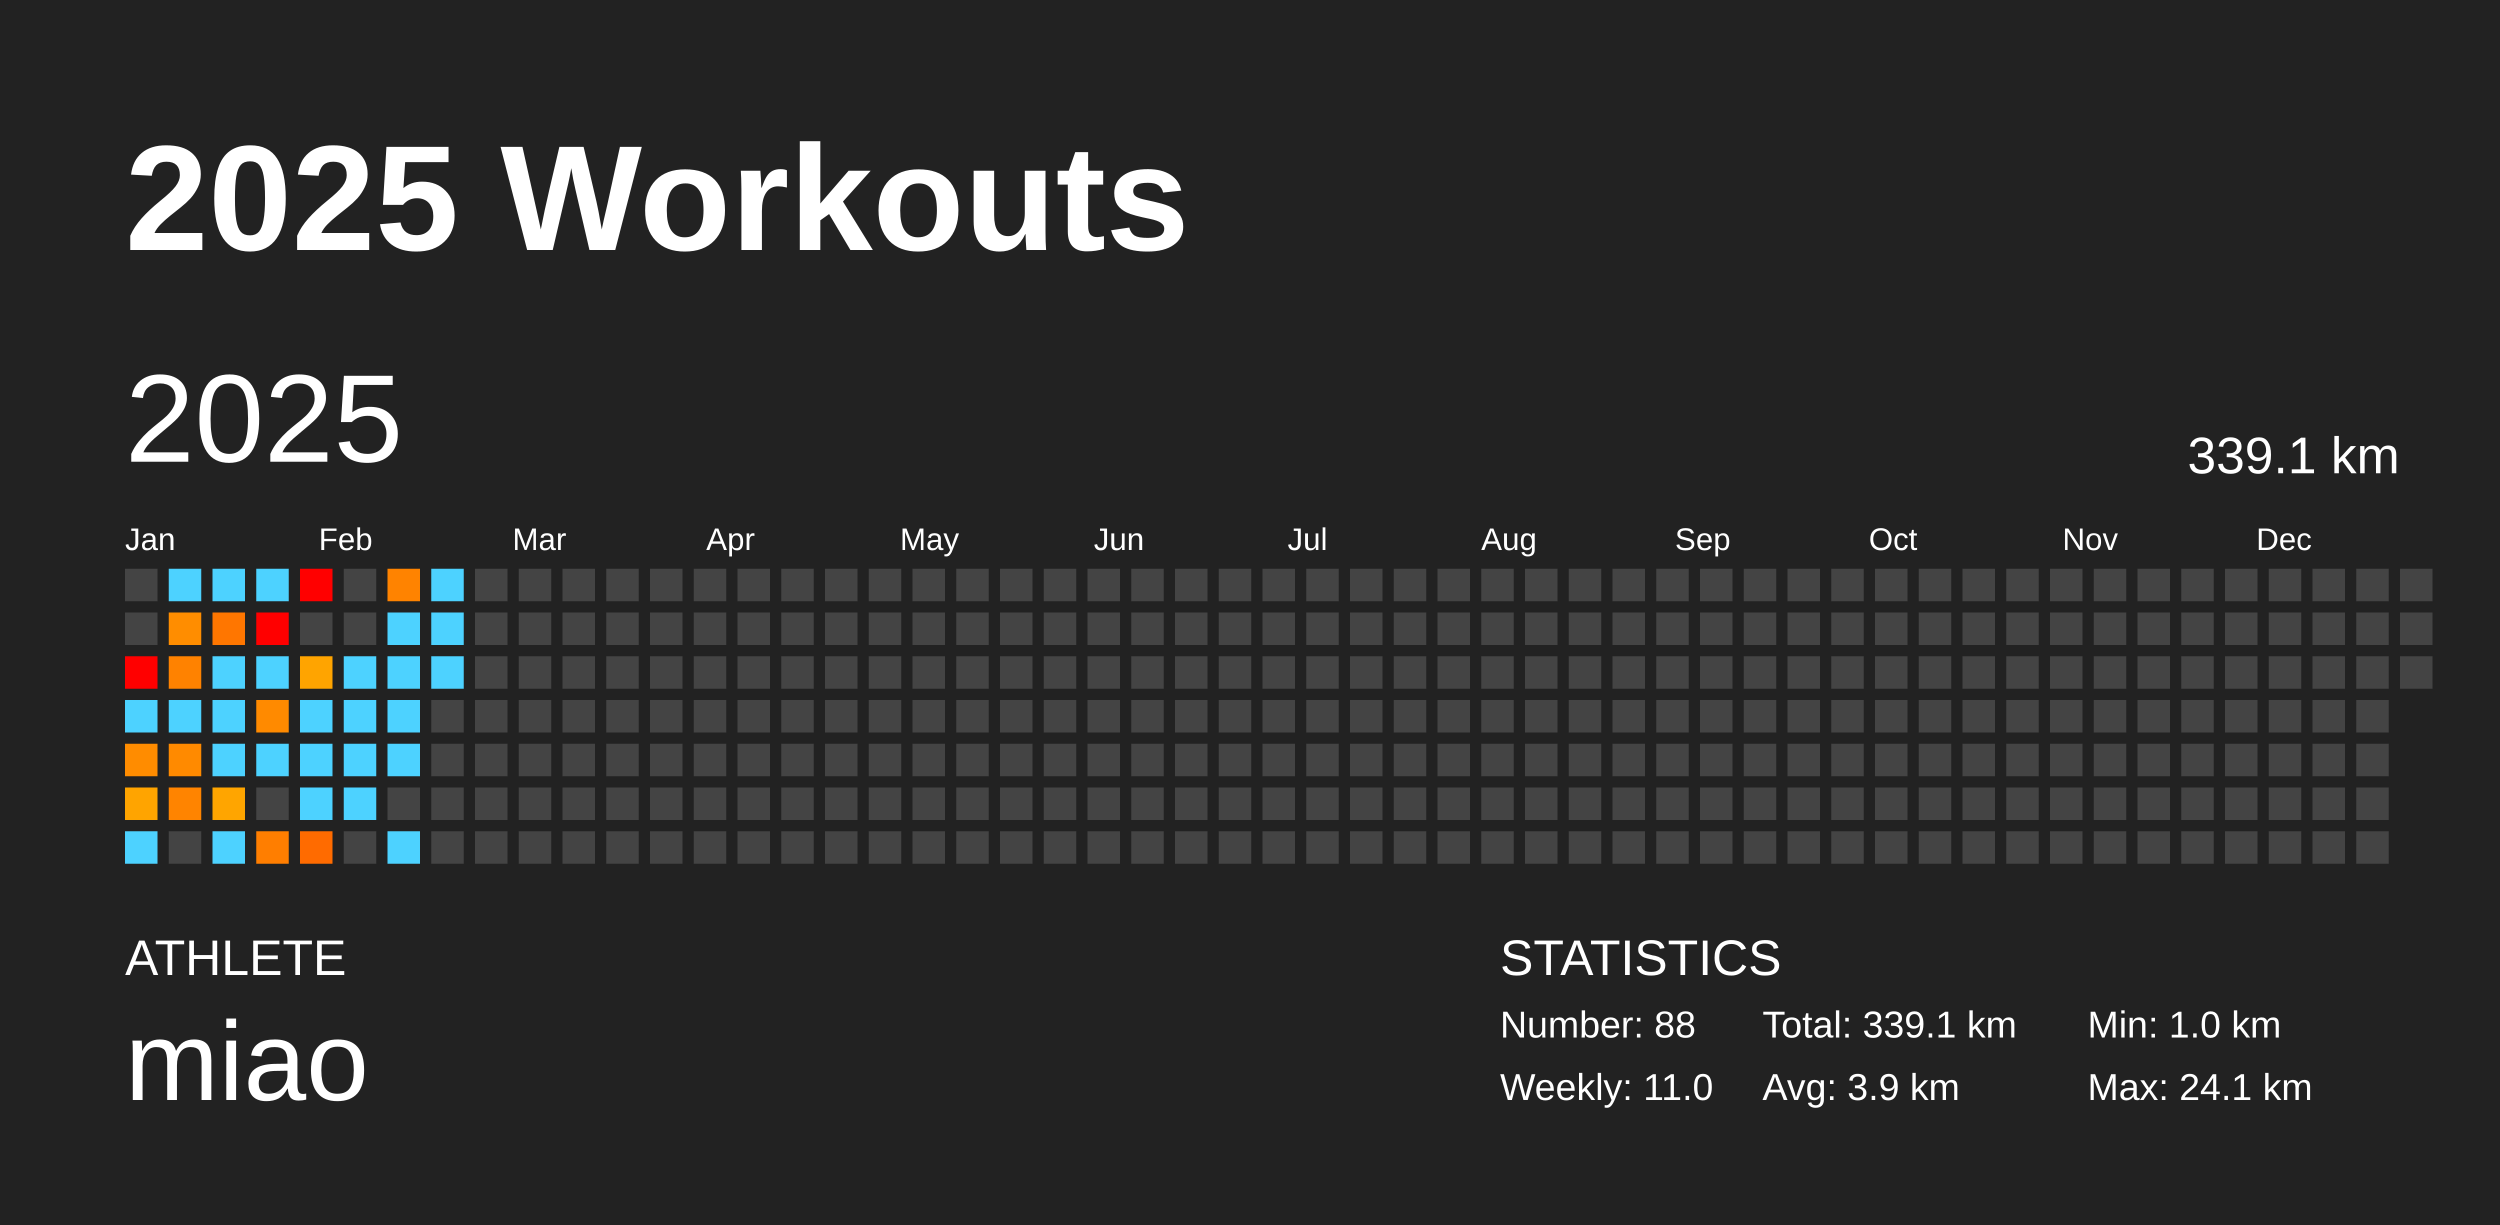
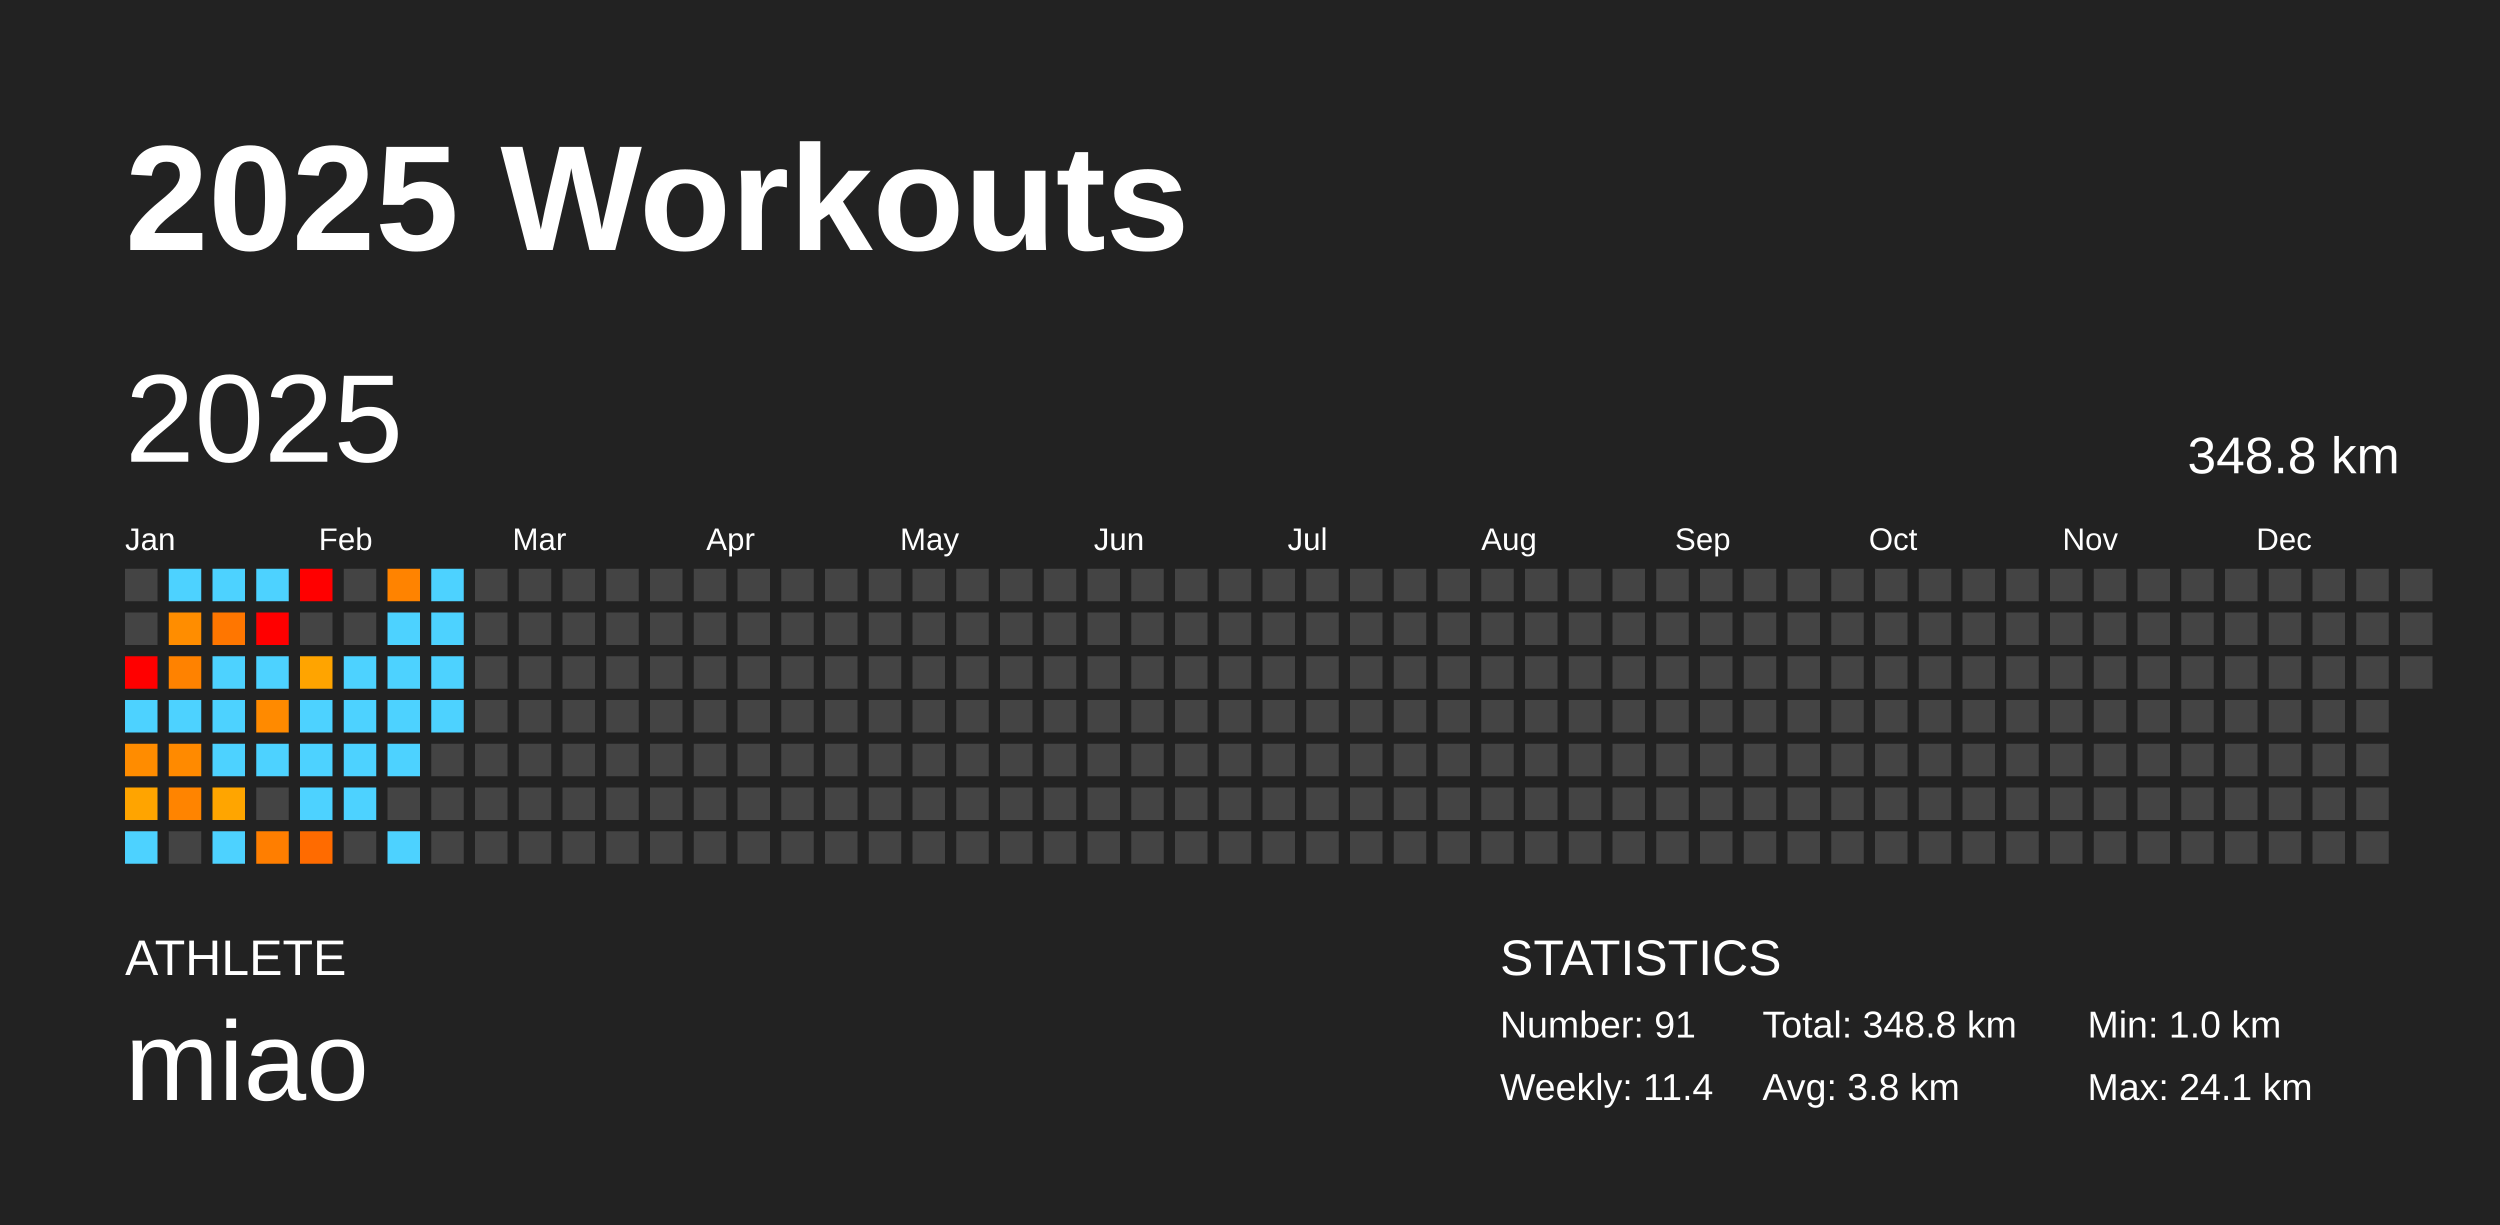
<svg xmlns="http://www.w3.org/2000/svg" baseProfile="full" height="98mm" version="1.1" viewBox="0,0,200,98" width="200mm">
  <defs />
  <rect fill="#222222" height="98" width="200" x="0" y="0" />
  <text fill="#FFFFFF" style="font-size:12px; font-family:Arial; font-weight:bold;" x="10" y="20">2025 Workouts</text>
  <text fill="#FFFFFF" style="font-size:4px; font-family:Arial" x="10" y="78">ATHLETE</text>
  <text fill="#FFFFFF" style="font-size:9px; font-family:Arial" x="10" y="88">miao</text>
  <text fill="#FFFFFF" style="font-size:4px; font-family:Arial" x="120" y="78">STATISTICS</text>
-   <text fill="#FFFFFF" style="font-size:3px; font-family:Arial" x="120" y="83">Number: 88</text>
-   <text fill="#FFFFFF" style="font-size:3px; font-family:Arial" x="120" y="88">Weekly: 11.0</text>
-   <text fill="#FFFFFF" style="font-size:3px; font-family:Arial" x="141" y="83">Total: 339.1 km</text>
-   <text fill="#FFFFFF" style="font-size:3px; font-family:Arial" x="141" y="88">Avg: 3.9 km</text>
+   <text fill="#FFFFFF" style="font-size:3px; font-family:Arial" x="120" y="83">Number: 91</text>
+   <text fill="#FFFFFF" style="font-size:3px; font-family:Arial" x="120" y="88">Weekly: 11.4</text>
+   <text fill="#FFFFFF" style="font-size:3px; font-family:Arial" x="141" y="83">Total: 348.8 km</text>
+   <text fill="#FFFFFF" style="font-size:3px; font-family:Arial" x="141" y="88">Avg: 3.8 km</text>
  <text fill="#FFFFFF" style="font-size:3px; font-family:Arial" x="167" y="83">Min: 1.0 km</text>
  <text fill="#FFFFFF" style="font-size:3px; font-family:Arial" x="167" y="88">Max: 24.1 km</text>
  <text dominant-baseline="hanging" fill="#FFFFFF" style="font-size:10.0px; font-family:Arial;" x="10" y="30">2025</text>
-   <text dominant-baseline="hanging" fill="#FFFFFF" style="font-size:4.125px; font-family:Arial;" x="175" y="35">339.1 km</text>
+   <text dominant-baseline="hanging" fill="#FFFFFF" style="font-size:4.125px; font-family:Arial;" x="175" y="35">348.8 km</text>
  <text fill="#FFFFFF" style="font-size:2.5px; font-family:Arial" x="10.0" y="44">Jan</text>
  <text fill="#FFFFFF" style="font-size:2.5px; font-family:Arial" x="25.5" y="44">Feb</text>
  <text fill="#FFFFFF" style="font-size:2.5px; font-family:Arial" x="41.0" y="44">Mar</text>
  <text fill="#FFFFFF" style="font-size:2.5px; font-family:Arial" x="56.5" y="44">Apr</text>
  <text fill="#FFFFFF" style="font-size:2.5px; font-family:Arial" x="72.0" y="44">May</text>
  <text fill="#FFFFFF" style="font-size:2.5px; font-family:Arial" x="87.5" y="44">Jun</text>
  <text fill="#FFFFFF" style="font-size:2.5px; font-family:Arial" x="103.0" y="44">Jul</text>
  <text fill="#FFFFFF" style="font-size:2.5px; font-family:Arial" x="118.5" y="44">Aug</text>
  <text fill="#FFFFFF" style="font-size:2.5px; font-family:Arial" x="134.0" y="44">Sep</text>
  <text fill="#FFFFFF" style="font-size:2.5px; font-family:Arial" x="149.5" y="44">Oct</text>
  <text fill="#FFFFFF" style="font-size:2.5px; font-family:Arial" x="165.0" y="44">Nov</text>
  <text fill="#FFFFFF" style="font-size:2.5px; font-family:Arial" x="180.5" y="44">Dec</text>
  <rect fill="#444444" height="2.6" width="2.6" x="10.0" y="45.5" />
  <rect fill="#444444" height="2.6" width="2.6" x="10.0" y="49.0" />
  <rect fill="red" height="2.6" width="2.6" x="10.0" y="52.5" />
  <rect fill="#4dd2ff" height="2.6" width="2.6" x="10.0" y="56.0" />
  <rect fill="#ff8c00" height="2.6" width="2.6" x="10.0" y="59.5" />
  <rect fill="#ffa400" height="2.6" width="2.6" x="10.0" y="63.0" />
  <rect fill="#4dd2ff" height="2.6" width="2.6" x="10.0" y="66.5" />
  <rect fill="#4dd2ff" height="2.6" width="2.6" x="13.5" y="45.5" />
  <rect fill="#ff8d00" height="2.6" width="2.6" x="13.5" y="49.0" />
  <rect fill="#ff8200" height="2.6" width="2.6" x="13.5" y="52.5" />
  <rect fill="#4dd2ff" height="2.6" width="2.6" x="13.5" y="56.0" />
  <rect fill="#ff8a00" height="2.6" width="2.6" x="13.5" y="59.5" />
  <rect fill="#ff8400" height="2.6" width="2.6" x="13.5" y="63.0" />
  <rect fill="#444444" height="2.6" width="2.6" x="13.5" y="66.5" />
  <rect fill="#4dd2ff" height="2.6" width="2.6" x="17.0" y="45.5" />
  <rect fill="#ff7600" height="2.6" width="2.6" x="17.0" y="49.0" />
  <rect fill="#4dd2ff" height="2.6" width="2.6" x="17.0" y="52.5" />
  <rect fill="#4dd2ff" height="2.6" width="2.6" x="17.0" y="56.0" />
  <rect fill="#4dd2ff" height="2.6" width="2.6" x="17.0" y="59.5" />
  <rect fill="#ffa500" height="2.6" width="2.6" x="17.0" y="63.0" />
  <rect fill="#4dd2ff" height="2.6" width="2.6" x="17.0" y="66.5" />
  <rect fill="#4dd2ff" height="2.6" width="2.6" x="20.5" y="45.5" />
  <rect fill="red" height="2.6" width="2.6" x="20.5" y="49.0" />
  <rect fill="#4dd2ff" height="2.6" width="2.6" x="20.5" y="52.5" />
  <rect fill="#ff8a00" height="2.6" width="2.6" x="20.5" y="56.0" />
  <rect fill="#4dd2ff" height="2.6" width="2.6" x="20.5" y="59.5" />
  <rect fill="#444444" height="2.6" width="2.6" x="20.5" y="63.0" />
  <rect fill="#ff7e00" height="2.6" width="2.6" x="20.5" y="66.5" />
  <rect fill="red" height="2.6" width="2.6" x="24.0" y="45.5" />
  <rect fill="#444444" height="2.6" width="2.6" x="24.0" y="49.0" />
  <rect fill="#ffa400" height="2.6" width="2.6" x="24.0" y="52.5" />
  <rect fill="#4dd2ff" height="2.6" width="2.6" x="24.0" y="56.0" />
  <rect fill="#4dd2ff" height="2.6" width="2.6" x="24.0" y="59.5" />
  <rect fill="#4dd2ff" height="2.6" width="2.6" x="24.0" y="63.0" />
  <rect fill="#ff6b00" height="2.6" width="2.6" x="24.0" y="66.5" />
  <rect fill="#444444" height="2.6" width="2.6" x="27.5" y="45.5" />
  <rect fill="#444444" height="2.6" width="2.6" x="27.5" y="49.0" />
  <rect fill="#4dd2ff" height="2.6" width="2.6" x="27.5" y="52.5" />
  <rect fill="#4dd2ff" height="2.6" width="2.6" x="27.5" y="56.0" />
  <rect fill="#4dd2ff" height="2.6" width="2.6" x="27.5" y="59.5" />
  <rect fill="#4dd2ff" height="2.6" width="2.6" x="27.5" y="63.0" />
  <rect fill="#444444" height="2.6" width="2.6" x="27.5" y="66.5" />
  <rect fill="#ff8300" height="2.6" width="2.6" x="31.0" y="45.5" />
  <rect fill="#4dd2ff" height="2.6" width="2.6" x="31.0" y="49.0" />
  <rect fill="#4dd2ff" height="2.6" width="2.6" x="31.0" y="52.5" />
  <rect fill="#4dd2ff" height="2.6" width="2.6" x="31.0" y="56.0" />
  <rect fill="#4dd2ff" height="2.6" width="2.6" x="31.0" y="59.5" />
  <rect fill="#444444" height="2.6" width="2.6" x="31.0" y="63.0" />
  <rect fill="#4dd2ff" height="2.6" width="2.6" x="31.0" y="66.5" />
  <rect fill="#4dd2ff" height="2.6" width="2.6" x="34.5" y="45.5" />
  <rect fill="#4dd2ff" height="2.6" width="2.6" x="34.5" y="49.0" />
  <rect fill="#4dd2ff" height="2.6" width="2.6" x="34.5" y="52.5" />
-   <rect fill="#444444" height="2.6" width="2.6" x="34.5" y="56.0" />
+   <rect fill="#4dd2ff" height="2.6" width="2.6" x="34.5" y="56.0" />
  <rect fill="#444444" height="2.6" width="2.6" x="34.5" y="59.5" />
  <rect fill="#444444" height="2.6" width="2.6" x="34.5" y="63.0" />
  <rect fill="#444444" height="2.6" width="2.6" x="34.5" y="66.5" />
  <rect fill="#444444" height="2.6" width="2.6" x="38.0" y="45.5" />
  <rect fill="#444444" height="2.6" width="2.6" x="38.0" y="49.0" />
  <rect fill="#444444" height="2.6" width="2.6" x="38.0" y="52.5" />
  <rect fill="#444444" height="2.6" width="2.6" x="38.0" y="56.0" />
  <rect fill="#444444" height="2.6" width="2.6" x="38.0" y="59.5" />
  <rect fill="#444444" height="2.6" width="2.6" x="38.0" y="63.0" />
  <rect fill="#444444" height="2.6" width="2.6" x="38.0" y="66.5" />
  <rect fill="#444444" height="2.6" width="2.6" x="41.5" y="45.5" />
  <rect fill="#444444" height="2.6" width="2.6" x="41.5" y="49.0" />
  <rect fill="#444444" height="2.6" width="2.6" x="41.5" y="52.5" />
  <rect fill="#444444" height="2.6" width="2.6" x="41.5" y="56.0" />
  <rect fill="#444444" height="2.6" width="2.6" x="41.5" y="59.5" />
  <rect fill="#444444" height="2.6" width="2.6" x="41.5" y="63.0" />
  <rect fill="#444444" height="2.6" width="2.6" x="41.5" y="66.5" />
  <rect fill="#444444" height="2.6" width="2.6" x="45.0" y="45.5" />
  <rect fill="#444444" height="2.6" width="2.6" x="45.0" y="49.0" />
  <rect fill="#444444" height="2.6" width="2.6" x="45.0" y="52.5" />
  <rect fill="#444444" height="2.6" width="2.6" x="45.0" y="56.0" />
  <rect fill="#444444" height="2.6" width="2.6" x="45.0" y="59.5" />
  <rect fill="#444444" height="2.6" width="2.6" x="45.0" y="63.0" />
  <rect fill="#444444" height="2.6" width="2.6" x="45.0" y="66.5" />
  <rect fill="#444444" height="2.6" width="2.6" x="48.5" y="45.5" />
  <rect fill="#444444" height="2.6" width="2.6" x="48.5" y="49.0" />
  <rect fill="#444444" height="2.6" width="2.6" x="48.5" y="52.5" />
  <rect fill="#444444" height="2.6" width="2.6" x="48.5" y="56.0" />
  <rect fill="#444444" height="2.6" width="2.6" x="48.5" y="59.5" />
  <rect fill="#444444" height="2.6" width="2.6" x="48.5" y="63.0" />
  <rect fill="#444444" height="2.6" width="2.6" x="48.5" y="66.5" />
  <rect fill="#444444" height="2.6" width="2.6" x="52.0" y="45.5" />
  <rect fill="#444444" height="2.6" width="2.6" x="52.0" y="49.0" />
  <rect fill="#444444" height="2.6" width="2.6" x="52.0" y="52.5" />
  <rect fill="#444444" height="2.6" width="2.6" x="52.0" y="56.0" />
  <rect fill="#444444" height="2.6" width="2.6" x="52.0" y="59.5" />
  <rect fill="#444444" height="2.6" width="2.6" x="52.0" y="63.0" />
  <rect fill="#444444" height="2.6" width="2.6" x="52.0" y="66.5" />
  <rect fill="#444444" height="2.6" width="2.6" x="55.5" y="45.5" />
  <rect fill="#444444" height="2.6" width="2.6" x="55.5" y="49.0" />
  <rect fill="#444444" height="2.6" width="2.6" x="55.5" y="52.5" />
  <rect fill="#444444" height="2.6" width="2.6" x="55.5" y="56.0" />
  <rect fill="#444444" height="2.6" width="2.6" x="55.5" y="59.5" />
  <rect fill="#444444" height="2.6" width="2.6" x="55.5" y="63.0" />
  <rect fill="#444444" height="2.6" width="2.6" x="55.5" y="66.5" />
  <rect fill="#444444" height="2.6" width="2.6" x="59.0" y="45.5" />
  <rect fill="#444444" height="2.6" width="2.6" x="59.0" y="49.0" />
  <rect fill="#444444" height="2.6" width="2.6" x="59.0" y="52.5" />
  <rect fill="#444444" height="2.6" width="2.6" x="59.0" y="56.0" />
  <rect fill="#444444" height="2.6" width="2.6" x="59.0" y="59.5" />
  <rect fill="#444444" height="2.6" width="2.6" x="59.0" y="63.0" />
  <rect fill="#444444" height="2.6" width="2.6" x="59.0" y="66.5" />
  <rect fill="#444444" height="2.6" width="2.6" x="62.5" y="45.5" />
  <rect fill="#444444" height="2.6" width="2.6" x="62.5" y="49.0" />
  <rect fill="#444444" height="2.6" width="2.6" x="62.5" y="52.5" />
  <rect fill="#444444" height="2.6" width="2.6" x="62.5" y="56.0" />
  <rect fill="#444444" height="2.6" width="2.6" x="62.5" y="59.5" />
  <rect fill="#444444" height="2.6" width="2.6" x="62.5" y="63.0" />
  <rect fill="#444444" height="2.6" width="2.6" x="62.5" y="66.5" />
  <rect fill="#444444" height="2.6" width="2.6" x="66.0" y="45.5" />
  <rect fill="#444444" height="2.6" width="2.6" x="66.0" y="49.0" />
  <rect fill="#444444" height="2.6" width="2.6" x="66.0" y="52.5" />
  <rect fill="#444444" height="2.6" width="2.6" x="66.0" y="56.0" />
  <rect fill="#444444" height="2.6" width="2.6" x="66.0" y="59.5" />
  <rect fill="#444444" height="2.6" width="2.6" x="66.0" y="63.0" />
  <rect fill="#444444" height="2.6" width="2.6" x="66.0" y="66.5" />
  <rect fill="#444444" height="2.6" width="2.6" x="69.5" y="45.5" />
  <rect fill="#444444" height="2.6" width="2.6" x="69.5" y="49.0" />
  <rect fill="#444444" height="2.6" width="2.6" x="69.5" y="52.5" />
  <rect fill="#444444" height="2.6" width="2.6" x="69.5" y="56.0" />
  <rect fill="#444444" height="2.6" width="2.6" x="69.5" y="59.5" />
  <rect fill="#444444" height="2.6" width="2.6" x="69.5" y="63.0" />
  <rect fill="#444444" height="2.6" width="2.6" x="69.5" y="66.5" />
  <rect fill="#444444" height="2.6" width="2.6" x="73.0" y="45.5" />
  <rect fill="#444444" height="2.6" width="2.6" x="73.0" y="49.0" />
  <rect fill="#444444" height="2.6" width="2.6" x="73.0" y="52.5" />
  <rect fill="#444444" height="2.6" width="2.6" x="73.0" y="56.0" />
  <rect fill="#444444" height="2.6" width="2.6" x="73.0" y="59.5" />
  <rect fill="#444444" height="2.6" width="2.6" x="73.0" y="63.0" />
  <rect fill="#444444" height="2.6" width="2.6" x="73.0" y="66.5" />
  <rect fill="#444444" height="2.6" width="2.6" x="76.5" y="45.5" />
  <rect fill="#444444" height="2.6" width="2.6" x="76.5" y="49.0" />
  <rect fill="#444444" height="2.6" width="2.6" x="76.5" y="52.5" />
  <rect fill="#444444" height="2.6" width="2.6" x="76.5" y="56.0" />
  <rect fill="#444444" height="2.6" width="2.6" x="76.5" y="59.5" />
  <rect fill="#444444" height="2.6" width="2.6" x="76.5" y="63.0" />
  <rect fill="#444444" height="2.6" width="2.6" x="76.5" y="66.5" />
  <rect fill="#444444" height="2.6" width="2.6" x="80.0" y="45.5" />
  <rect fill="#444444" height="2.6" width="2.6" x="80.0" y="49.0" />
  <rect fill="#444444" height="2.6" width="2.6" x="80.0" y="52.5" />
  <rect fill="#444444" height="2.6" width="2.6" x="80.0" y="56.0" />
  <rect fill="#444444" height="2.6" width="2.6" x="80.0" y="59.5" />
  <rect fill="#444444" height="2.6" width="2.6" x="80.0" y="63.0" />
  <rect fill="#444444" height="2.6" width="2.6" x="80.0" y="66.5" />
  <rect fill="#444444" height="2.6" width="2.6" x="83.5" y="45.5" />
  <rect fill="#444444" height="2.6" width="2.6" x="83.5" y="49.0" />
  <rect fill="#444444" height="2.6" width="2.6" x="83.5" y="52.5" />
  <rect fill="#444444" height="2.6" width="2.6" x="83.5" y="56.0" />
  <rect fill="#444444" height="2.6" width="2.6" x="83.5" y="59.5" />
  <rect fill="#444444" height="2.6" width="2.6" x="83.5" y="63.0" />
  <rect fill="#444444" height="2.6" width="2.6" x="83.5" y="66.5" />
  <rect fill="#444444" height="2.6" width="2.6" x="87.0" y="45.5" />
  <rect fill="#444444" height="2.6" width="2.6" x="87.0" y="49.0" />
  <rect fill="#444444" height="2.6" width="2.6" x="87.0" y="52.5" />
  <rect fill="#444444" height="2.6" width="2.6" x="87.0" y="56.0" />
  <rect fill="#444444" height="2.6" width="2.6" x="87.0" y="59.5" />
  <rect fill="#444444" height="2.6" width="2.6" x="87.0" y="63.0" />
  <rect fill="#444444" height="2.6" width="2.6" x="87.0" y="66.5" />
  <rect fill="#444444" height="2.6" width="2.6" x="90.5" y="45.5" />
  <rect fill="#444444" height="2.6" width="2.6" x="90.5" y="49.0" />
  <rect fill="#444444" height="2.6" width="2.6" x="90.5" y="52.5" />
  <rect fill="#444444" height="2.6" width="2.6" x="90.5" y="56.0" />
  <rect fill="#444444" height="2.6" width="2.6" x="90.5" y="59.5" />
  <rect fill="#444444" height="2.6" width="2.6" x="90.5" y="63.0" />
  <rect fill="#444444" height="2.6" width="2.6" x="90.5" y="66.5" />
  <rect fill="#444444" height="2.6" width="2.6" x="94.0" y="45.5" />
  <rect fill="#444444" height="2.6" width="2.6" x="94.0" y="49.0" />
  <rect fill="#444444" height="2.6" width="2.6" x="94.0" y="52.5" />
  <rect fill="#444444" height="2.6" width="2.6" x="94.0" y="56.0" />
  <rect fill="#444444" height="2.6" width="2.6" x="94.0" y="59.5" />
  <rect fill="#444444" height="2.6" width="2.6" x="94.0" y="63.0" />
  <rect fill="#444444" height="2.6" width="2.6" x="94.0" y="66.5" />
  <rect fill="#444444" height="2.6" width="2.6" x="97.5" y="45.5" />
  <rect fill="#444444" height="2.6" width="2.6" x="97.5" y="49.0" />
  <rect fill="#444444" height="2.6" width="2.6" x="97.5" y="52.5" />
  <rect fill="#444444" height="2.6" width="2.6" x="97.5" y="56.0" />
  <rect fill="#444444" height="2.6" width="2.6" x="97.5" y="59.5" />
  <rect fill="#444444" height="2.6" width="2.6" x="97.5" y="63.0" />
  <rect fill="#444444" height="2.6" width="2.6" x="97.5" y="66.5" />
  <rect fill="#444444" height="2.6" width="2.6" x="101.0" y="45.5" />
  <rect fill="#444444" height="2.6" width="2.6" x="101.0" y="49.0" />
  <rect fill="#444444" height="2.6" width="2.6" x="101.0" y="52.5" />
  <rect fill="#444444" height="2.6" width="2.6" x="101.0" y="56.0" />
  <rect fill="#444444" height="2.6" width="2.6" x="101.0" y="59.5" />
  <rect fill="#444444" height="2.6" width="2.6" x="101.0" y="63.0" />
  <rect fill="#444444" height="2.6" width="2.6" x="101.0" y="66.5" />
  <rect fill="#444444" height="2.6" width="2.6" x="104.5" y="45.5" />
  <rect fill="#444444" height="2.6" width="2.6" x="104.5" y="49.0" />
  <rect fill="#444444" height="2.6" width="2.6" x="104.5" y="52.5" />
  <rect fill="#444444" height="2.6" width="2.6" x="104.5" y="56.0" />
  <rect fill="#444444" height="2.6" width="2.6" x="104.5" y="59.5" />
  <rect fill="#444444" height="2.6" width="2.6" x="104.5" y="63.0" />
  <rect fill="#444444" height="2.6" width="2.6" x="104.5" y="66.5" />
  <rect fill="#444444" height="2.6" width="2.6" x="108.0" y="45.5" />
  <rect fill="#444444" height="2.6" width="2.6" x="108.0" y="49.0" />
  <rect fill="#444444" height="2.6" width="2.6" x="108.0" y="52.5" />
  <rect fill="#444444" height="2.6" width="2.6" x="108.0" y="56.0" />
  <rect fill="#444444" height="2.6" width="2.6" x="108.0" y="59.5" />
  <rect fill="#444444" height="2.6" width="2.6" x="108.0" y="63.0" />
  <rect fill="#444444" height="2.6" width="2.6" x="108.0" y="66.5" />
  <rect fill="#444444" height="2.6" width="2.6" x="111.5" y="45.5" />
  <rect fill="#444444" height="2.6" width="2.6" x="111.5" y="49.0" />
  <rect fill="#444444" height="2.6" width="2.6" x="111.5" y="52.5" />
  <rect fill="#444444" height="2.6" width="2.6" x="111.5" y="56.0" />
  <rect fill="#444444" height="2.6" width="2.6" x="111.5" y="59.5" />
  <rect fill="#444444" height="2.6" width="2.6" x="111.5" y="63.0" />
  <rect fill="#444444" height="2.6" width="2.6" x="111.5" y="66.5" />
  <rect fill="#444444" height="2.6" width="2.6" x="115.0" y="45.5" />
  <rect fill="#444444" height="2.6" width="2.6" x="115.0" y="49.0" />
  <rect fill="#444444" height="2.6" width="2.6" x="115.0" y="52.5" />
  <rect fill="#444444" height="2.6" width="2.6" x="115.0" y="56.0" />
  <rect fill="#444444" height="2.6" width="2.6" x="115.0" y="59.5" />
  <rect fill="#444444" height="2.6" width="2.6" x="115.0" y="63.0" />
  <rect fill="#444444" height="2.6" width="2.6" x="115.0" y="66.5" />
  <rect fill="#444444" height="2.6" width="2.6" x="118.5" y="45.5" />
  <rect fill="#444444" height="2.6" width="2.6" x="118.5" y="49.0" />
  <rect fill="#444444" height="2.6" width="2.6" x="118.5" y="52.5" />
  <rect fill="#444444" height="2.6" width="2.6" x="118.5" y="56.0" />
  <rect fill="#444444" height="2.6" width="2.6" x="118.5" y="59.5" />
  <rect fill="#444444" height="2.6" width="2.6" x="118.5" y="63.0" />
  <rect fill="#444444" height="2.6" width="2.6" x="118.5" y="66.5" />
  <rect fill="#444444" height="2.6" width="2.6" x="122.0" y="45.5" />
  <rect fill="#444444" height="2.6" width="2.6" x="122.0" y="49.0" />
  <rect fill="#444444" height="2.6" width="2.6" x="122.0" y="52.5" />
  <rect fill="#444444" height="2.6" width="2.6" x="122.0" y="56.0" />
  <rect fill="#444444" height="2.6" width="2.6" x="122.0" y="59.5" />
  <rect fill="#444444" height="2.6" width="2.6" x="122.0" y="63.0" />
  <rect fill="#444444" height="2.6" width="2.6" x="122.0" y="66.5" />
  <rect fill="#444444" height="2.6" width="2.6" x="125.5" y="45.5" />
  <rect fill="#444444" height="2.6" width="2.6" x="125.5" y="49.0" />
  <rect fill="#444444" height="2.6" width="2.6" x="125.5" y="52.5" />
  <rect fill="#444444" height="2.6" width="2.6" x="125.5" y="56.0" />
  <rect fill="#444444" height="2.6" width="2.6" x="125.5" y="59.5" />
  <rect fill="#444444" height="2.6" width="2.6" x="125.5" y="63.0" />
  <rect fill="#444444" height="2.6" width="2.6" x="125.5" y="66.5" />
  <rect fill="#444444" height="2.6" width="2.6" x="129.0" y="45.5" />
  <rect fill="#444444" height="2.6" width="2.6" x="129.0" y="49.0" />
  <rect fill="#444444" height="2.6" width="2.6" x="129.0" y="52.5" />
  <rect fill="#444444" height="2.6" width="2.6" x="129.0" y="56.0" />
  <rect fill="#444444" height="2.6" width="2.6" x="129.0" y="59.5" />
  <rect fill="#444444" height="2.6" width="2.6" x="129.0" y="63.0" />
  <rect fill="#444444" height="2.6" width="2.6" x="129.0" y="66.5" />
  <rect fill="#444444" height="2.6" width="2.6" x="132.5" y="45.5" />
  <rect fill="#444444" height="2.6" width="2.6" x="132.5" y="49.0" />
  <rect fill="#444444" height="2.6" width="2.6" x="132.5" y="52.5" />
  <rect fill="#444444" height="2.6" width="2.6" x="132.5" y="56.0" />
  <rect fill="#444444" height="2.6" width="2.6" x="132.5" y="59.5" />
  <rect fill="#444444" height="2.6" width="2.6" x="132.5" y="63.0" />
  <rect fill="#444444" height="2.6" width="2.6" x="132.5" y="66.5" />
  <rect fill="#444444" height="2.6" width="2.6" x="136.0" y="45.5" />
  <rect fill="#444444" height="2.6" width="2.6" x="136.0" y="49.0" />
  <rect fill="#444444" height="2.6" width="2.6" x="136.0" y="52.5" />
  <rect fill="#444444" height="2.6" width="2.6" x="136.0" y="56.0" />
  <rect fill="#444444" height="2.6" width="2.6" x="136.0" y="59.5" />
  <rect fill="#444444" height="2.6" width="2.6" x="136.0" y="63.0" />
  <rect fill="#444444" height="2.6" width="2.6" x="136.0" y="66.5" />
  <rect fill="#444444" height="2.6" width="2.6" x="139.5" y="45.5" />
  <rect fill="#444444" height="2.6" width="2.6" x="139.5" y="49.0" />
  <rect fill="#444444" height="2.6" width="2.6" x="139.5" y="52.5" />
  <rect fill="#444444" height="2.6" width="2.6" x="139.5" y="56.0" />
  <rect fill="#444444" height="2.6" width="2.6" x="139.5" y="59.5" />
  <rect fill="#444444" height="2.6" width="2.6" x="139.5" y="63.0" />
  <rect fill="#444444" height="2.6" width="2.6" x="139.5" y="66.5" />
  <rect fill="#444444" height="2.6" width="2.6" x="143.0" y="45.5" />
  <rect fill="#444444" height="2.6" width="2.6" x="143.0" y="49.0" />
  <rect fill="#444444" height="2.6" width="2.6" x="143.0" y="52.5" />
  <rect fill="#444444" height="2.6" width="2.6" x="143.0" y="56.0" />
  <rect fill="#444444" height="2.6" width="2.6" x="143.0" y="59.5" />
  <rect fill="#444444" height="2.6" width="2.6" x="143.0" y="63.0" />
  <rect fill="#444444" height="2.6" width="2.6" x="143.0" y="66.5" />
  <rect fill="#444444" height="2.6" width="2.6" x="146.5" y="45.5" />
  <rect fill="#444444" height="2.6" width="2.6" x="146.5" y="49.0" />
  <rect fill="#444444" height="2.6" width="2.6" x="146.5" y="52.5" />
  <rect fill="#444444" height="2.6" width="2.6" x="146.5" y="56.0" />
  <rect fill="#444444" height="2.6" width="2.6" x="146.5" y="59.5" />
  <rect fill="#444444" height="2.6" width="2.6" x="146.5" y="63.0" />
  <rect fill="#444444" height="2.6" width="2.6" x="146.5" y="66.5" />
  <rect fill="#444444" height="2.6" width="2.6" x="150.0" y="45.5" />
  <rect fill="#444444" height="2.6" width="2.6" x="150.0" y="49.0" />
  <rect fill="#444444" height="2.6" width="2.6" x="150.0" y="52.5" />
  <rect fill="#444444" height="2.6" width="2.6" x="150.0" y="56.0" />
  <rect fill="#444444" height="2.6" width="2.6" x="150.0" y="59.5" />
  <rect fill="#444444" height="2.6" width="2.6" x="150.0" y="63.0" />
  <rect fill="#444444" height="2.6" width="2.6" x="150.0" y="66.5" />
  <rect fill="#444444" height="2.6" width="2.6" x="153.5" y="45.5" />
  <rect fill="#444444" height="2.6" width="2.6" x="153.5" y="49.0" />
  <rect fill="#444444" height="2.6" width="2.6" x="153.5" y="52.5" />
  <rect fill="#444444" height="2.6" width="2.6" x="153.5" y="56.0" />
  <rect fill="#444444" height="2.6" width="2.6" x="153.5" y="59.5" />
  <rect fill="#444444" height="2.6" width="2.6" x="153.5" y="63.0" />
  <rect fill="#444444" height="2.6" width="2.6" x="153.5" y="66.5" />
  <rect fill="#444444" height="2.6" width="2.6" x="157.0" y="45.5" />
  <rect fill="#444444" height="2.6" width="2.6" x="157.0" y="49.0" />
  <rect fill="#444444" height="2.6" width="2.6" x="157.0" y="52.5" />
  <rect fill="#444444" height="2.6" width="2.6" x="157.0" y="56.0" />
  <rect fill="#444444" height="2.6" width="2.6" x="157.0" y="59.5" />
  <rect fill="#444444" height="2.6" width="2.6" x="157.0" y="63.0" />
  <rect fill="#444444" height="2.6" width="2.6" x="157.0" y="66.5" />
  <rect fill="#444444" height="2.6" width="2.6" x="160.5" y="45.5" />
  <rect fill="#444444" height="2.6" width="2.6" x="160.5" y="49.0" />
  <rect fill="#444444" height="2.6" width="2.6" x="160.5" y="52.5" />
  <rect fill="#444444" height="2.6" width="2.6" x="160.5" y="56.0" />
  <rect fill="#444444" height="2.6" width="2.6" x="160.5" y="59.5" />
  <rect fill="#444444" height="2.6" width="2.6" x="160.5" y="63.0" />
  <rect fill="#444444" height="2.6" width="2.6" x="160.5" y="66.5" />
  <rect fill="#444444" height="2.6" width="2.6" x="164.0" y="45.5" />
  <rect fill="#444444" height="2.6" width="2.6" x="164.0" y="49.0" />
  <rect fill="#444444" height="2.6" width="2.6" x="164.0" y="52.5" />
  <rect fill="#444444" height="2.6" width="2.6" x="164.0" y="56.0" />
  <rect fill="#444444" height="2.6" width="2.6" x="164.0" y="59.5" />
  <rect fill="#444444" height="2.6" width="2.6" x="164.0" y="63.0" />
  <rect fill="#444444" height="2.6" width="2.6" x="164.0" y="66.5" />
  <rect fill="#444444" height="2.6" width="2.6" x="167.5" y="45.5" />
  <rect fill="#444444" height="2.6" width="2.6" x="167.5" y="49.0" />
  <rect fill="#444444" height="2.6" width="2.6" x="167.5" y="52.5" />
  <rect fill="#444444" height="2.6" width="2.6" x="167.5" y="56.0" />
  <rect fill="#444444" height="2.6" width="2.6" x="167.5" y="59.5" />
  <rect fill="#444444" height="2.6" width="2.6" x="167.5" y="63.0" />
  <rect fill="#444444" height="2.6" width="2.6" x="167.5" y="66.5" />
  <rect fill="#444444" height="2.6" width="2.6" x="171.0" y="45.5" />
  <rect fill="#444444" height="2.6" width="2.6" x="171.0" y="49.0" />
  <rect fill="#444444" height="2.6" width="2.6" x="171.0" y="52.5" />
  <rect fill="#444444" height="2.6" width="2.6" x="171.0" y="56.0" />
  <rect fill="#444444" height="2.6" width="2.6" x="171.0" y="59.5" />
  <rect fill="#444444" height="2.6" width="2.6" x="171.0" y="63.0" />
  <rect fill="#444444" height="2.6" width="2.6" x="171.0" y="66.5" />
  <rect fill="#444444" height="2.6" width="2.6" x="174.5" y="45.5" />
  <rect fill="#444444" height="2.6" width="2.6" x="174.5" y="49.0" />
  <rect fill="#444444" height="2.6" width="2.6" x="174.5" y="52.5" />
  <rect fill="#444444" height="2.6" width="2.6" x="174.5" y="56.0" />
  <rect fill="#444444" height="2.6" width="2.6" x="174.5" y="59.5" />
  <rect fill="#444444" height="2.6" width="2.6" x="174.5" y="63.0" />
  <rect fill="#444444" height="2.6" width="2.6" x="174.5" y="66.5" />
  <rect fill="#444444" height="2.6" width="2.6" x="178.0" y="45.5" />
  <rect fill="#444444" height="2.6" width="2.6" x="178.0" y="49.0" />
  <rect fill="#444444" height="2.6" width="2.6" x="178.0" y="52.5" />
  <rect fill="#444444" height="2.6" width="2.6" x="178.0" y="56.0" />
  <rect fill="#444444" height="2.6" width="2.6" x="178.0" y="59.5" />
  <rect fill="#444444" height="2.6" width="2.6" x="178.0" y="63.0" />
  <rect fill="#444444" height="2.6" width="2.6" x="178.0" y="66.5" />
  <rect fill="#444444" height="2.6" width="2.6" x="181.5" y="45.5" />
  <rect fill="#444444" height="2.6" width="2.6" x="181.5" y="49.0" />
  <rect fill="#444444" height="2.6" width="2.6" x="181.5" y="52.5" />
  <rect fill="#444444" height="2.6" width="2.6" x="181.5" y="56.0" />
  <rect fill="#444444" height="2.6" width="2.6" x="181.5" y="59.5" />
  <rect fill="#444444" height="2.6" width="2.6" x="181.5" y="63.0" />
  <rect fill="#444444" height="2.6" width="2.6" x="181.5" y="66.5" />
  <rect fill="#444444" height="2.6" width="2.6" x="185.0" y="45.5" />
  <rect fill="#444444" height="2.6" width="2.6" x="185.0" y="49.0" />
  <rect fill="#444444" height="2.6" width="2.6" x="185.0" y="52.5" />
  <rect fill="#444444" height="2.6" width="2.6" x="185.0" y="56.0" />
  <rect fill="#444444" height="2.6" width="2.6" x="185.0" y="59.5" />
  <rect fill="#444444" height="2.6" width="2.6" x="185.0" y="63.0" />
  <rect fill="#444444" height="2.6" width="2.6" x="185.0" y="66.5" />
  <rect fill="#444444" height="2.6" width="2.6" x="188.5" y="45.5" />
  <rect fill="#444444" height="2.6" width="2.6" x="188.5" y="49.0" />
  <rect fill="#444444" height="2.6" width="2.6" x="188.5" y="52.5" />
  <rect fill="#444444" height="2.6" width="2.6" x="188.5" y="56.0" />
  <rect fill="#444444" height="2.6" width="2.6" x="188.5" y="59.5" />
  <rect fill="#444444" height="2.6" width="2.6" x="188.5" y="63.0" />
  <rect fill="#444444" height="2.6" width="2.6" x="188.5" y="66.5" />
  <rect fill="#444444" height="2.6" width="2.6" x="192.0" y="45.5" />
  <rect fill="#444444" height="2.6" width="2.6" x="192.0" y="49.0" />
  <rect fill="#444444" height="2.6" width="2.6" x="192.0" y="52.5" />
</svg>
